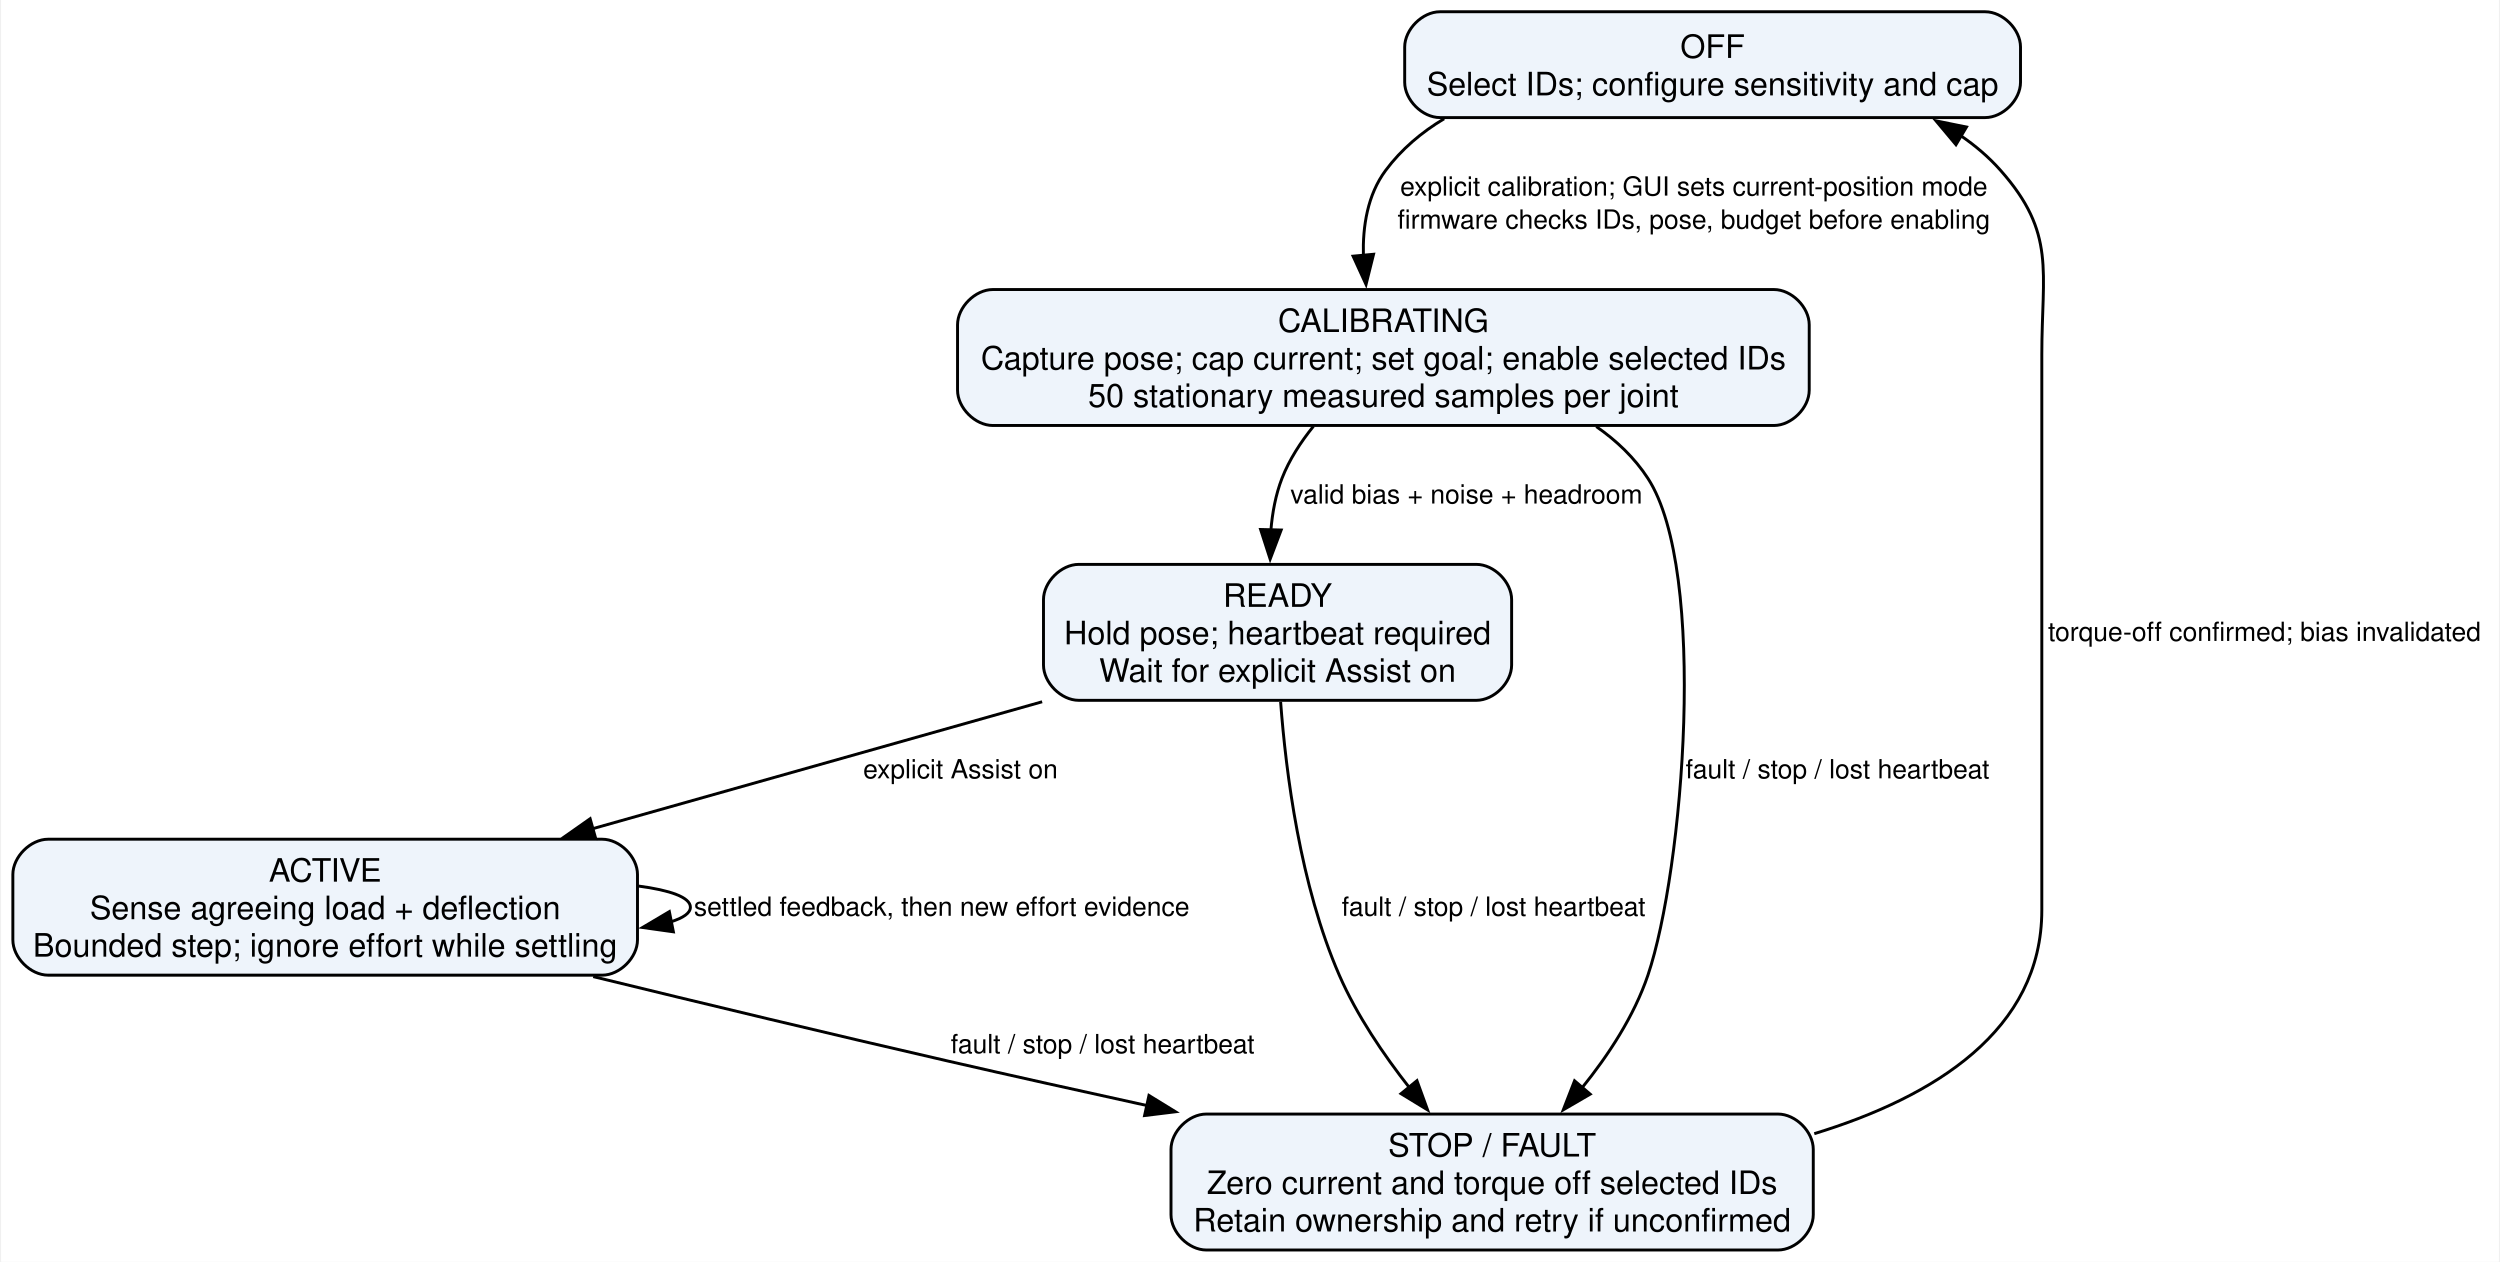
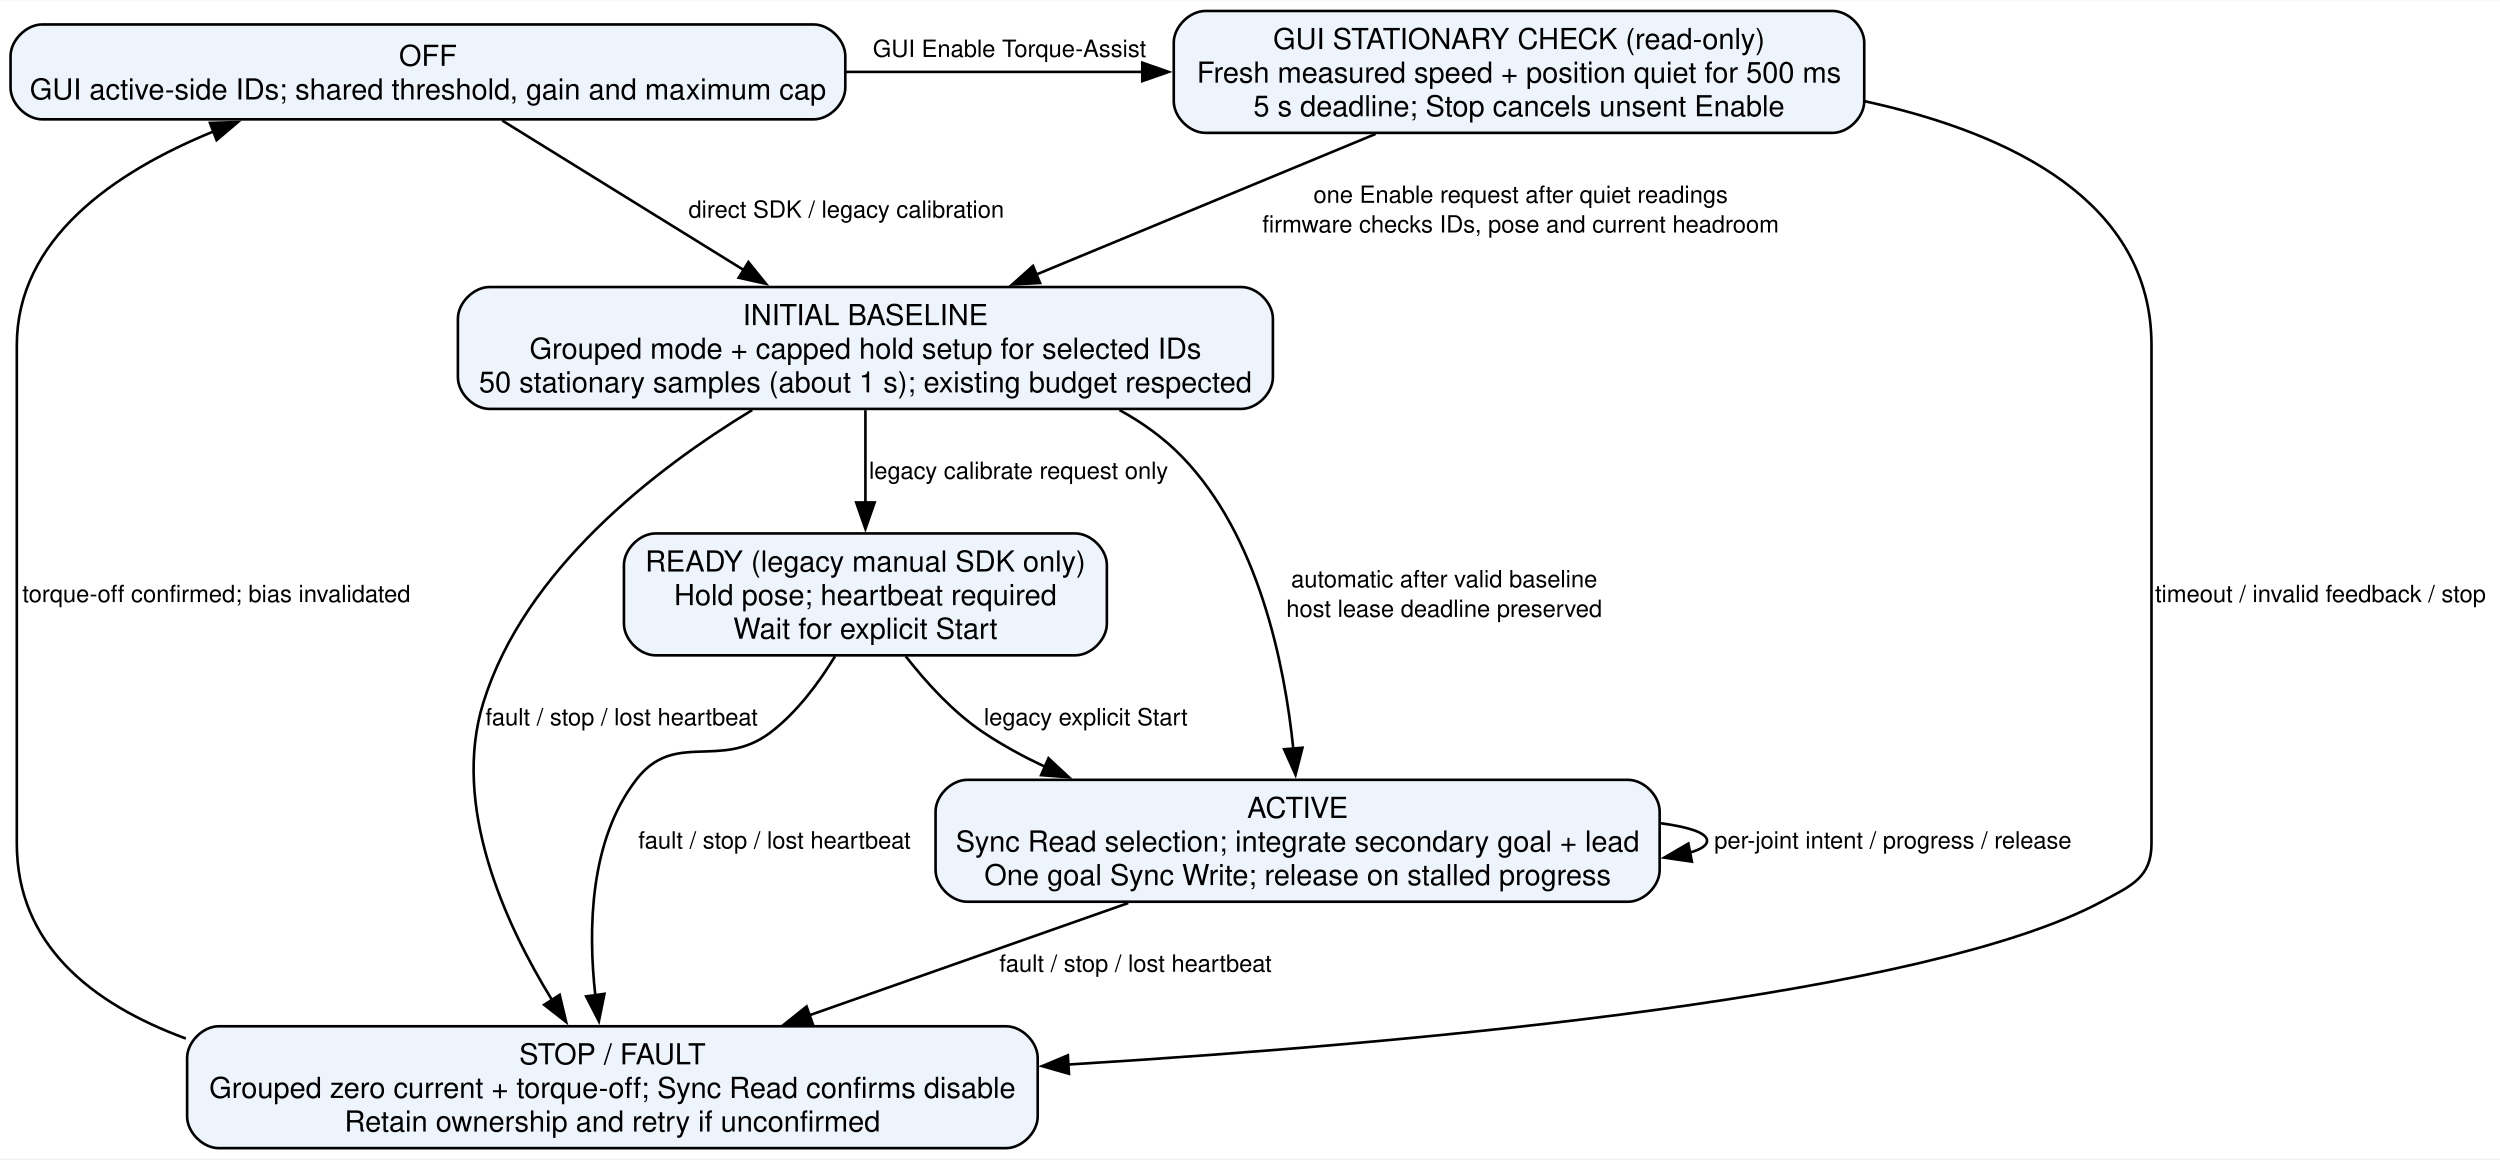
- <svg xmlns="http://www.w3.org/2000/svg" width="850pt" height="429pt" viewBox="0.00 0.00 849.75 429.25">
-   <g id="graph0" class="graph" transform="scale(1 1) rotate(0) translate(4 425.25)">
-     <polygon fill="white" stroke="none" points="-4,4 -4,-425.25 845.75,-425.25 845.75,4 -4,4" />
+ <svg xmlns="http://www.w3.org/2000/svg" width="949pt" height="440pt" viewBox="0.00 0.00 948.62 439.50">
+   <g id="graph0" class="graph" transform="scale(1 1) rotate(0) translate(4 435.5)">
+     <polygon fill="white" stroke="none" points="-4,4 -4,-435.5 944.62,-435.5 944.62,4 -4,4" />
    <g id="node1" class="node">
-       <path fill="#eef4fb" stroke="black" d="M671,-421.25C671,-421.25 485.5,-421.25 485.5,-421.25 479.5,-421.25 473.5,-415.25 473.5,-409.25 473.5,-409.25 473.5,-397.25 473.5,-397.25 473.5,-391.25 479.5,-385.25 485.5,-385.25 485.5,-385.25 671,-385.25 671,-385.25 677,-385.25 683,-391.25 683,-397.25 683,-397.25 683,-409.25 683,-409.25 683,-415.25 677,-421.25 671,-421.25" />
-       <text text-anchor="middle" x="578.25" y="-405.55" font-family="Helvetica,sans-Serif" font-size="11.00">OFF</text>
-       <text text-anchor="middle" x="578.25" y="-392.8" font-family="Helvetica,sans-Serif" font-size="11.00">Select IDs; configure sensitivity and cap</text>
+       <path fill="#eef4fb" stroke="black" d="M304.75,-426.38C304.75,-426.38 12,-426.38 12,-426.38 6,-426.38 0,-420.38 0,-414.38 0,-414.38 0,-402.38 0,-402.38 0,-396.38 6,-390.38 12,-390.38 12,-390.38 304.75,-390.38 304.75,-390.38 310.75,-390.38 316.75,-396.38 316.75,-402.38 316.75,-402.38 316.75,-414.38 316.75,-414.38 316.75,-420.38 310.75,-426.38 304.75,-426.38" />
+       <text text-anchor="middle" x="158.38" y="-410.68" font-family="Helvetica,sans-Serif" font-size="11.00">OFF</text>
+       <text text-anchor="middle" x="158.38" y="-397.93" font-family="Helvetica,sans-Serif" font-size="11.00">GUI active-side IDs; shared threshold, gain and maximum cap</text>
    </g>
    <g id="node2" class="node">
-       <path fill="#eef4fb" stroke="black" d="M599.12,-326.75C599.12,-326.75 333.38,-326.75 333.38,-326.75 327.38,-326.75 321.38,-320.75 321.38,-314.75 321.38,-314.75 321.38,-292.5 321.38,-292.5 321.38,-286.5 327.38,-280.5 333.38,-280.5 333.38,-280.5 599.12,-280.5 599.12,-280.5 605.12,-280.5 611.12,-286.5 611.12,-292.5 611.12,-292.5 611.12,-314.75 611.12,-314.75 611.12,-320.75 605.12,-326.75 599.12,-326.75" />
-       <text text-anchor="middle" x="466.25" y="-312.3" font-family="Helvetica,sans-Serif" font-size="11.00">CALIBRATING</text>
-       <text text-anchor="middle" x="466.25" y="-299.55" font-family="Helvetica,sans-Serif" font-size="11.00">Capture pose; cap current; set goal; enable selected IDs</text>
-       <text text-anchor="middle" x="466.25" y="-286.8" font-family="Helvetica,sans-Serif" font-size="11.00">50 stationary measured samples per joint</text>
+       <path fill="#eef4fb" stroke="black" d="M691.38,-431.5C691.38,-431.5 453.38,-431.5 453.38,-431.5 447.38,-431.5 441.38,-425.5 441.38,-419.5 441.38,-419.5 441.38,-397.25 441.38,-397.25 441.38,-391.25 447.38,-385.25 453.38,-385.25 453.38,-385.25 691.38,-385.25 691.38,-385.25 697.38,-385.25 703.38,-391.25 703.38,-397.25 703.38,-397.25 703.38,-419.5 703.38,-419.5 703.38,-425.5 697.38,-431.5 691.38,-431.5" />
+       <text text-anchor="middle" x="572.38" y="-417.05" font-family="Helvetica,sans-Serif" font-size="11.00">GUI STATIONARY CHECK (read-only)</text>
+       <text text-anchor="middle" x="572.38" y="-404.3" font-family="Helvetica,sans-Serif" font-size="11.00">Fresh measured speed + position quiet for 500 ms</text>
+       <text text-anchor="middle" x="572.38" y="-391.55" font-family="Helvetica,sans-Serif" font-size="11.00">5 s deadline; Stop cancels unsent Enable</text>
    </g>
    <g id="edge1" class="edge">
-       <path fill="none" stroke="black" d="M486.92,-384.86C479.24,-380.26 472.37,-374.48 467,-367.25 460.88,-359.01 459.17,-348.32 459.45,-338.12" />
-       <polygon fill="black" stroke="black" points="462.91,-338.75 460.35,-328.46 455.94,-338.1 462.91,-338.75" />
-       <text text-anchor="middle" x="571.88" y="-358.7" font-family="Helvetica,sans-Serif" font-size="9.00">explicit calibration; GUI sets current-position mode</text>
-       <text text-anchor="middle" x="571.88" y="-347.45" font-family="Helvetica,sans-Serif" font-size="9.00">firmware checks IDs, pose, budget before enabling</text>
+       <path fill="none" stroke="black" d="M316.96,-408.38C354.07,-408.38 393.39,-408.38 429.75,-408.38" />
+       <polygon fill="black" stroke="black" points="429.43,-411.88 439.43,-408.38 429.43,-404.88 429.43,-411.88" />
+       <text text-anchor="middle" x="379.06" y="-414.07" font-family="Helvetica,sans-Serif" font-size="9.00">GUI Enable Torque-Assist</text>
    </g>
    <g id="node3" class="node">
-       <path fill="#eef4fb" stroke="black" d="M497.88,-233.25C497.88,-233.25 362.62,-233.25 362.62,-233.25 356.62,-233.25 350.62,-227.25 350.62,-221.25 350.62,-221.25 350.62,-199 350.62,-199 350.62,-193 356.62,-187 362.62,-187 362.62,-187 497.88,-187 497.88,-187 503.88,-187 509.88,-193 509.88,-199 509.88,-199 509.88,-221.25 509.88,-221.25 509.88,-227.25 503.88,-233.25 497.88,-233.25" />
-       <text text-anchor="middle" x="430.25" y="-218.8" font-family="Helvetica,sans-Serif" font-size="11.00">READY</text>
-       <text text-anchor="middle" x="430.25" y="-206.05" font-family="Helvetica,sans-Serif" font-size="11.00">Hold pose; heartbeat required</text>
-       <text text-anchor="middle" x="430.25" y="-193.3" font-family="Helvetica,sans-Serif" font-size="11.00">Wait for explicit Assist on</text>
+       <path fill="#eef4fb" stroke="black" d="M467,-326.75C467,-326.75 181.75,-326.75 181.75,-326.75 175.75,-326.75 169.75,-320.75 169.75,-314.75 169.75,-314.75 169.75,-292.5 169.75,-292.5 169.75,-286.5 175.75,-280.5 181.75,-280.5 181.75,-280.5 467,-280.5 467,-280.5 473,-280.5 479,-286.5 479,-292.5 479,-292.5 479,-314.75 479,-314.75 479,-320.75 473,-326.75 467,-326.75" />
+       <text text-anchor="middle" x="324.38" y="-312.3" font-family="Helvetica,sans-Serif" font-size="11.00">INITIAL BASELINE</text>
+       <text text-anchor="middle" x="324.38" y="-299.55" font-family="Helvetica,sans-Serif" font-size="11.00">Grouped mode + capped hold setup for selected IDs</text>
+       <text text-anchor="middle" x="324.38" y="-286.8" font-family="Helvetica,sans-Serif" font-size="11.00">50 stationary samples (about 1 s); existing budget respected</text>
+     </g>
+     <g id="edge3" class="edge">
+       <path fill="none" stroke="black" d="M186.53,-389.94C211.63,-374.41 248.84,-351.38 278.27,-333.16" />
+       <polygon fill="black" stroke="black" points="279.98,-336.22 286.64,-327.98 276.3,-330.27 279.98,-336.22" />
+       <text text-anchor="middle" x="317.12" y="-353.07" font-family="Helvetica,sans-Serif" font-size="9.00">direct SDK / legacy calibration</text>
    </g>
    <g id="edge2" class="edge">
-       <path fill="none" stroke="black" d="M442.46,-280.23C438.13,-274.87 434.21,-268.84 431.75,-262.5 429.61,-256.97 428.48,-250.86 427.98,-244.83" />
-       <polygon fill="black" stroke="black" points="431.48,-244.94 427.73,-235.03 424.48,-245.12 431.48,-244.94" />
-       <text text-anchor="middle" x="494.5" y="-253.95" font-family="Helvetica,sans-Serif" font-size="9.00">valid bias + noise + headroom</text>
+       <path fill="none" stroke="black" d="M517.95,-384.83C479.99,-369.1 429.18,-348.05 389.13,-331.46" />
+       <polygon fill="black" stroke="black" points="390.65,-328.29 380.07,-327.7 387.97,-334.76 390.65,-328.29" />
+       <text text-anchor="middle" x="573" y="-358.7" font-family="Helvetica,sans-Serif" font-size="9.00">one Enable request after quiet readings</text>
+       <text text-anchor="middle" x="573" y="-347.45" font-family="Helvetica,sans-Serif" font-size="9.00">firmware checks IDs, pose and current headroom</text>
+     </g>
+     <g id="node6" class="node">
+       <path fill="#eef4fb" stroke="black" d="M377.75,-46.25C377.75,-46.25 79,-46.25 79,-46.25 73,-46.25 67,-40.25 67,-34.25 67,-34.25 67,-12 67,-12 67,-6 73,0 79,0 79,0 377.75,0 377.75,0 383.75,0 389.75,-6 389.75,-12 389.75,-12 389.75,-34.25 389.75,-34.25 389.75,-40.25 383.75,-46.25 377.75,-46.25" />
+       <text text-anchor="middle" x="228.38" y="-31.8" font-family="Helvetica,sans-Serif" font-size="11.00">STOP / FAULT</text>
+       <text text-anchor="middle" x="228.38" y="-19.05" font-family="Helvetica,sans-Serif" font-size="11.00">Grouped zero current + torque-off; Sync Read confirms disable</text>
+       <text text-anchor="middle" x="228.38" y="-6.3" font-family="Helvetica,sans-Serif" font-size="11.00">Retain ownership and retry if unconfirmed</text>
+     </g>
+     <g id="edge4" class="edge">
+       <path fill="none" stroke="black" d="M703.61,-397.24C759.64,-384.99 812.38,-359.01 812.38,-304.62 812.38,-304.62 812.38,-304.62 812.38,-115.62 812.38,-102.66 804.8,-99.62 793.38,-93.5 727.43,-58.18 541.87,-40.37 401.24,-31.72" />
+       <polygon fill="black" stroke="black" points="401.62,-28.23 391.43,-31.12 401.2,-35.22 401.62,-28.23" />
+       <text text-anchor="middle" x="876.5" y="-207.2" font-family="Helvetica,sans-Serif" font-size="9.00">timeout / invalid feedback / stop</text>
+     </g>
+     <g id="node4" class="node">
+       <path fill="#eef4fb" stroke="black" d="M404,-233.25C404,-233.25 244.75,-233.25 244.75,-233.25 238.75,-233.25 232.75,-227.25 232.75,-221.25 232.75,-221.25 232.75,-199 232.75,-199 232.75,-193 238.75,-187 244.75,-187 244.75,-187 404,-187 404,-187 410,-187 416,-193 416,-199 416,-199 416,-221.25 416,-221.25 416,-227.25 410,-233.25 404,-233.25" />
+       <text text-anchor="middle" x="324.38" y="-218.8" font-family="Helvetica,sans-Serif" font-size="11.00">READY (legacy manual SDK only)</text>
+       <text text-anchor="middle" x="324.38" y="-206.05" font-family="Helvetica,sans-Serif" font-size="11.00">Hold pose; heartbeat required</text>
+       <text text-anchor="middle" x="324.38" y="-193.3" font-family="Helvetica,sans-Serif" font-size="11.00">Wait for explicit Start</text>
+     </g>
+     <g id="edge6" class="edge">
+       <path fill="none" stroke="black" d="M324.38,-280.01C324.38,-269.37 324.38,-256.47 324.38,-244.72" />
+       <polygon fill="black" stroke="black" points="327.88,-245 324.38,-235 320.88,-245 327.88,-245" />
+       <text text-anchor="middle" x="382.5" y="-253.95" font-family="Helvetica,sans-Serif" font-size="9.00">legacy calibrate request only</text>
    </g>
    <g id="node5" class="node">
-       <path fill="#eef4fb" stroke="black" d="M600.5,-46.25C600.5,-46.25 406,-46.25 406,-46.25 400,-46.25 394,-40.25 394,-34.25 394,-34.25 394,-12 394,-12 394,-6 400,0 406,0 406,0 600.5,0 600.5,0 606.5,0 612.5,-6 612.5,-12 612.5,-12 612.5,-34.25 612.5,-34.25 612.5,-40.25 606.5,-46.25 600.5,-46.25" />
-       <text text-anchor="middle" x="503.25" y="-31.8" font-family="Helvetica,sans-Serif" font-size="11.00">STOP / FAULT</text>
-       <text text-anchor="middle" x="503.25" y="-19.05" font-family="Helvetica,sans-Serif" font-size="11.00">Zero current and torque off selected IDs</text>
-       <text text-anchor="middle" x="503.25" y="-6.3" font-family="Helvetica,sans-Serif" font-size="11.00">Retain ownership and retry if unconfirmed</text>
+       <path fill="#eef4fb" stroke="black" d="M613.75,-139.75C613.75,-139.75 363,-139.75 363,-139.75 357,-139.75 351,-133.75 351,-127.75 351,-127.75 351,-105.5 351,-105.5 351,-99.5 357,-93.5 363,-93.5 363,-93.5 613.75,-93.5 613.75,-93.5 619.75,-93.5 625.75,-99.5 625.75,-105.5 625.75,-105.5 625.75,-127.75 625.75,-127.75 625.75,-133.75 619.75,-139.75 613.75,-139.75" />
+       <text text-anchor="middle" x="488.38" y="-125.3" font-family="Helvetica,sans-Serif" font-size="11.00">ACTIVE</text>
+       <text text-anchor="middle" x="488.38" y="-112.55" font-family="Helvetica,sans-Serif" font-size="11.00">Sync Read selection; integrate secondary goal + lead</text>
+       <text text-anchor="middle" x="488.38" y="-99.8" font-family="Helvetica,sans-Serif" font-size="11.00">One goal Sync Write; release on stalled progress</text>
    </g>
    <g id="edge5" class="edge">
-       <path fill="none" stroke="black" d="M538.67,-280.14C545.57,-275.34 551.69,-269.53 556.25,-262.5 576.7,-231 568.28,-129.08 556.25,-93.5 551.54,-79.57 542.78,-66.22 533.72,-55.03" />
-       <polygon fill="black" stroke="black" points="536.61,-53.02 527.45,-47.69 531.29,-57.57 536.61,-53.02" />
-       <text text-anchor="middle" x="620.75" y="-160.45" font-family="Helvetica,sans-Serif" font-size="9.00">fault / stop / lost heartbeat</text>
+       <path fill="none" stroke="black" d="M420.8,-280.07C429.49,-275.29 437.56,-269.51 444.38,-262.5 473.51,-232.54 483.43,-183.92 486.76,-151.37" />
+       <polygon fill="black" stroke="black" points="490.22,-151.94 487.59,-141.68 483.25,-151.35 490.22,-151.94" />
+       <text text-anchor="middle" x="544" y="-212.82" font-family="Helvetica,sans-Serif" font-size="9.00">automatic after valid baseline</text>
+       <text text-anchor="middle" x="544" y="-201.57" font-family="Helvetica,sans-Serif" font-size="9.00">host lease deadline preserved</text>
    </g>
-     <g id="node4" class="node">
-       <path fill="#eef4fb" stroke="black" d="M200.5,-139.75C200.5,-139.75 12,-139.75 12,-139.75 6,-139.75 0,-133.75 0,-127.75 0,-127.75 0,-105.5 0,-105.5 0,-99.5 6,-93.5 12,-93.5 12,-93.5 200.5,-93.5 200.5,-93.5 206.5,-93.5 212.5,-99.5 212.5,-105.5 212.5,-105.5 212.5,-127.75 212.5,-127.75 212.5,-133.75 206.5,-139.75 200.5,-139.75" />
-       <text text-anchor="middle" x="106.25" y="-125.3" font-family="Helvetica,sans-Serif" font-size="11.00">ACTIVE</text>
-       <text text-anchor="middle" x="106.25" y="-112.55" font-family="Helvetica,sans-Serif" font-size="11.00">Sense agreeing load + deflection</text>
-       <text text-anchor="middle" x="106.25" y="-99.8" font-family="Helvetica,sans-Serif" font-size="11.00">Bounded step; ignore effort while settling</text>
-     </g>
-     <g id="edge3" class="edge">
-       <path fill="none" stroke="black" d="M350.16,-186.51C303.83,-173.42 245.37,-156.91 197.29,-143.34" />
-       <polygon fill="black" stroke="black" points="198.29,-139.98 187.72,-140.63 196.39,-146.72 198.29,-139.98" />
-       <text text-anchor="middle" x="322.38" y="-160.45" font-family="Helvetica,sans-Serif" font-size="9.00">explicit Assist on</text>
-     </g>
-     <g id="edge6" class="edge">
-       <path fill="none" stroke="black" d="M431.29,-186.5C433.07,-162.52 437.95,-123.98 451.25,-93.5 457.19,-79.89 466.27,-66.47 475.19,-55.12" />
-       <polygon fill="black" stroke="black" points="477.67,-57.61 481.29,-47.66 472.25,-53.18 477.67,-57.61" />
-       <text text-anchor="middle" x="503.75" y="-113.7" font-family="Helvetica,sans-Serif" font-size="9.00">fault / stop / lost heartbeat</text>
-     </g>
-     <g id="edge4" class="edge">
-       <path fill="none" stroke="black" d="M212.74,-123.83C223.58,-122.41 230.5,-120 230.5,-116.62 230.5,-114.62 228.06,-112.96 223.81,-111.64" />
-       <polygon fill="black" stroke="black" points="224.71,-108.25 214.22,-109.72 223.34,-115.12 224.71,-108.25" />
-       <text text-anchor="middle" x="316" y="-113.7" font-family="Helvetica,sans-Serif" font-size="9.00">settled feedback, then new effort evidence</text>
+     <g id="edge9" class="edge">
+       <path fill="none" stroke="black" d="M281.44,-280.09C244.59,-257.73 195.02,-219.52 179.38,-169 167.29,-129.98 187.43,-85.53 205.43,-56.27" />
+       <polygon fill="black" stroke="black" points="208.37,-58.17 210.83,-47.87 202.48,-54.39 208.37,-58.17" />
+       <text text-anchor="middle" x="231.88" y="-160.45" font-family="Helvetica,sans-Serif" font-size="9.00">fault / stop / lost heartbeat</text>
    </g>
    <g id="edge7" class="edge">
-       <path fill="none" stroke="black" d="M197.44,-93.01C234.83,-83.88 278.57,-73.36 318.25,-64.25 340.13,-59.23 363.51,-54.03 386.03,-49.1" />
-       <polygon fill="black" stroke="black" points="386.5,-52.58 395.53,-47.03 385.01,-45.74 386.5,-52.58" />
-       <text text-anchor="middle" x="370.75" y="-66.95" font-family="Helvetica,sans-Serif" font-size="9.00">fault / stop / lost heartbeat</text>
+       <path fill="none" stroke="black" d="M339.65,-186.68C347.46,-176.64 357.72,-165.38 369.12,-157.75 376.4,-152.88 384.32,-148.56 392.51,-144.72" />
+       <polygon fill="black" stroke="black" points="393.85,-147.95 401.6,-140.73 391.04,-141.54 393.85,-147.95" />
+       <text text-anchor="middle" x="408" y="-160.45" font-family="Helvetica,sans-Serif" font-size="9.00">legacy explicit Start</text>
+     </g>
+     <g id="edge10" class="edge">
+       <path fill="none" stroke="black" d="M312.88,-186.69C306.77,-176.65 298.44,-165.39 288.38,-157.75 269.23,-143.21 252.01,-158.82 237.38,-139.75 219.7,-116.72 219.08,-82.96 221.91,-57.86" />
+       <polygon fill="black" stroke="black" points="225.35,-58.55 223.25,-48.16 218.41,-57.59 225.35,-58.55" />
+       <text text-anchor="middle" x="289.88" y="-113.7" font-family="Helvetica,sans-Serif" font-size="9.00">fault / stop / lost heartbeat</text>
    </g>
    <g id="edge8" class="edge">
-       <path fill="none" stroke="black" d="M612.84,-39.57C653.65,-52.07 690.25,-74.69 690.25,-115.62 690.25,-304.62 690.25,-304.62 690.25,-304.62 690.25,-333.15 695.14,-345.88 676.25,-367.25 672.21,-371.82 667.54,-375.79 662.46,-379.24" />
-       <polygon fill="black" stroke="black" points="661.04,-376.02 654.24,-384.14 664.62,-382.03 661.04,-376.02" />
-       <text text-anchor="middle" x="766" y="-207.2" font-family="Helvetica,sans-Serif" font-size="9.00">torque-off confirmed; bias invalidated</text>
+       <path fill="none" stroke="black" d="M626.01,-123.3C636.97,-121.84 643.75,-119.62 643.75,-116.62 643.75,-114.85 641.36,-113.34 637.12,-112.11" />
+       <polygon fill="black" stroke="black" points="637.98,-108.71 627.5,-110.24 636.64,-115.58 637.98,-108.71" />
+       <text text-anchor="middle" x="714.25" y="-113.7" font-family="Helvetica,sans-Serif" font-size="9.00">per-joint intent / progress / release</text>
+     </g>
+     <g id="edge11" class="edge">
+       <path fill="none" stroke="black" d="M424.11,-93.01C387.4,-80.09 341.22,-63.84 302.93,-50.36" />
+       <polygon fill="black" stroke="black" points="304.38,-47.16 293.78,-47.14 302.05,-53.76 304.38,-47.16" />
+       <text text-anchor="middle" x="426.88" y="-66.95" font-family="Helvetica,sans-Serif" font-size="9.00">fault / stop / lost heartbeat</text>
+     </g>
+     <g id="edge12" class="edge">
+       <path fill="none" stroke="black" d="M66.53,-41.59C30.31,-54.91 2.38,-77.53 2.38,-115.62 2.38,-304.62 2.38,-304.62 2.38,-304.62 2.38,-344.94 39.16,-370.33 77.01,-385.78" />
+       <polygon fill="black" stroke="black" points="75.68,-389.02 86.27,-389.34 78.19,-382.49 75.68,-389.02" />
+       <text text-anchor="middle" x="78.12" y="-207.2" font-family="Helvetica,sans-Serif" font-size="9.00">torque-off confirmed; bias invalidated</text>
    </g>
  </g>
</svg>
